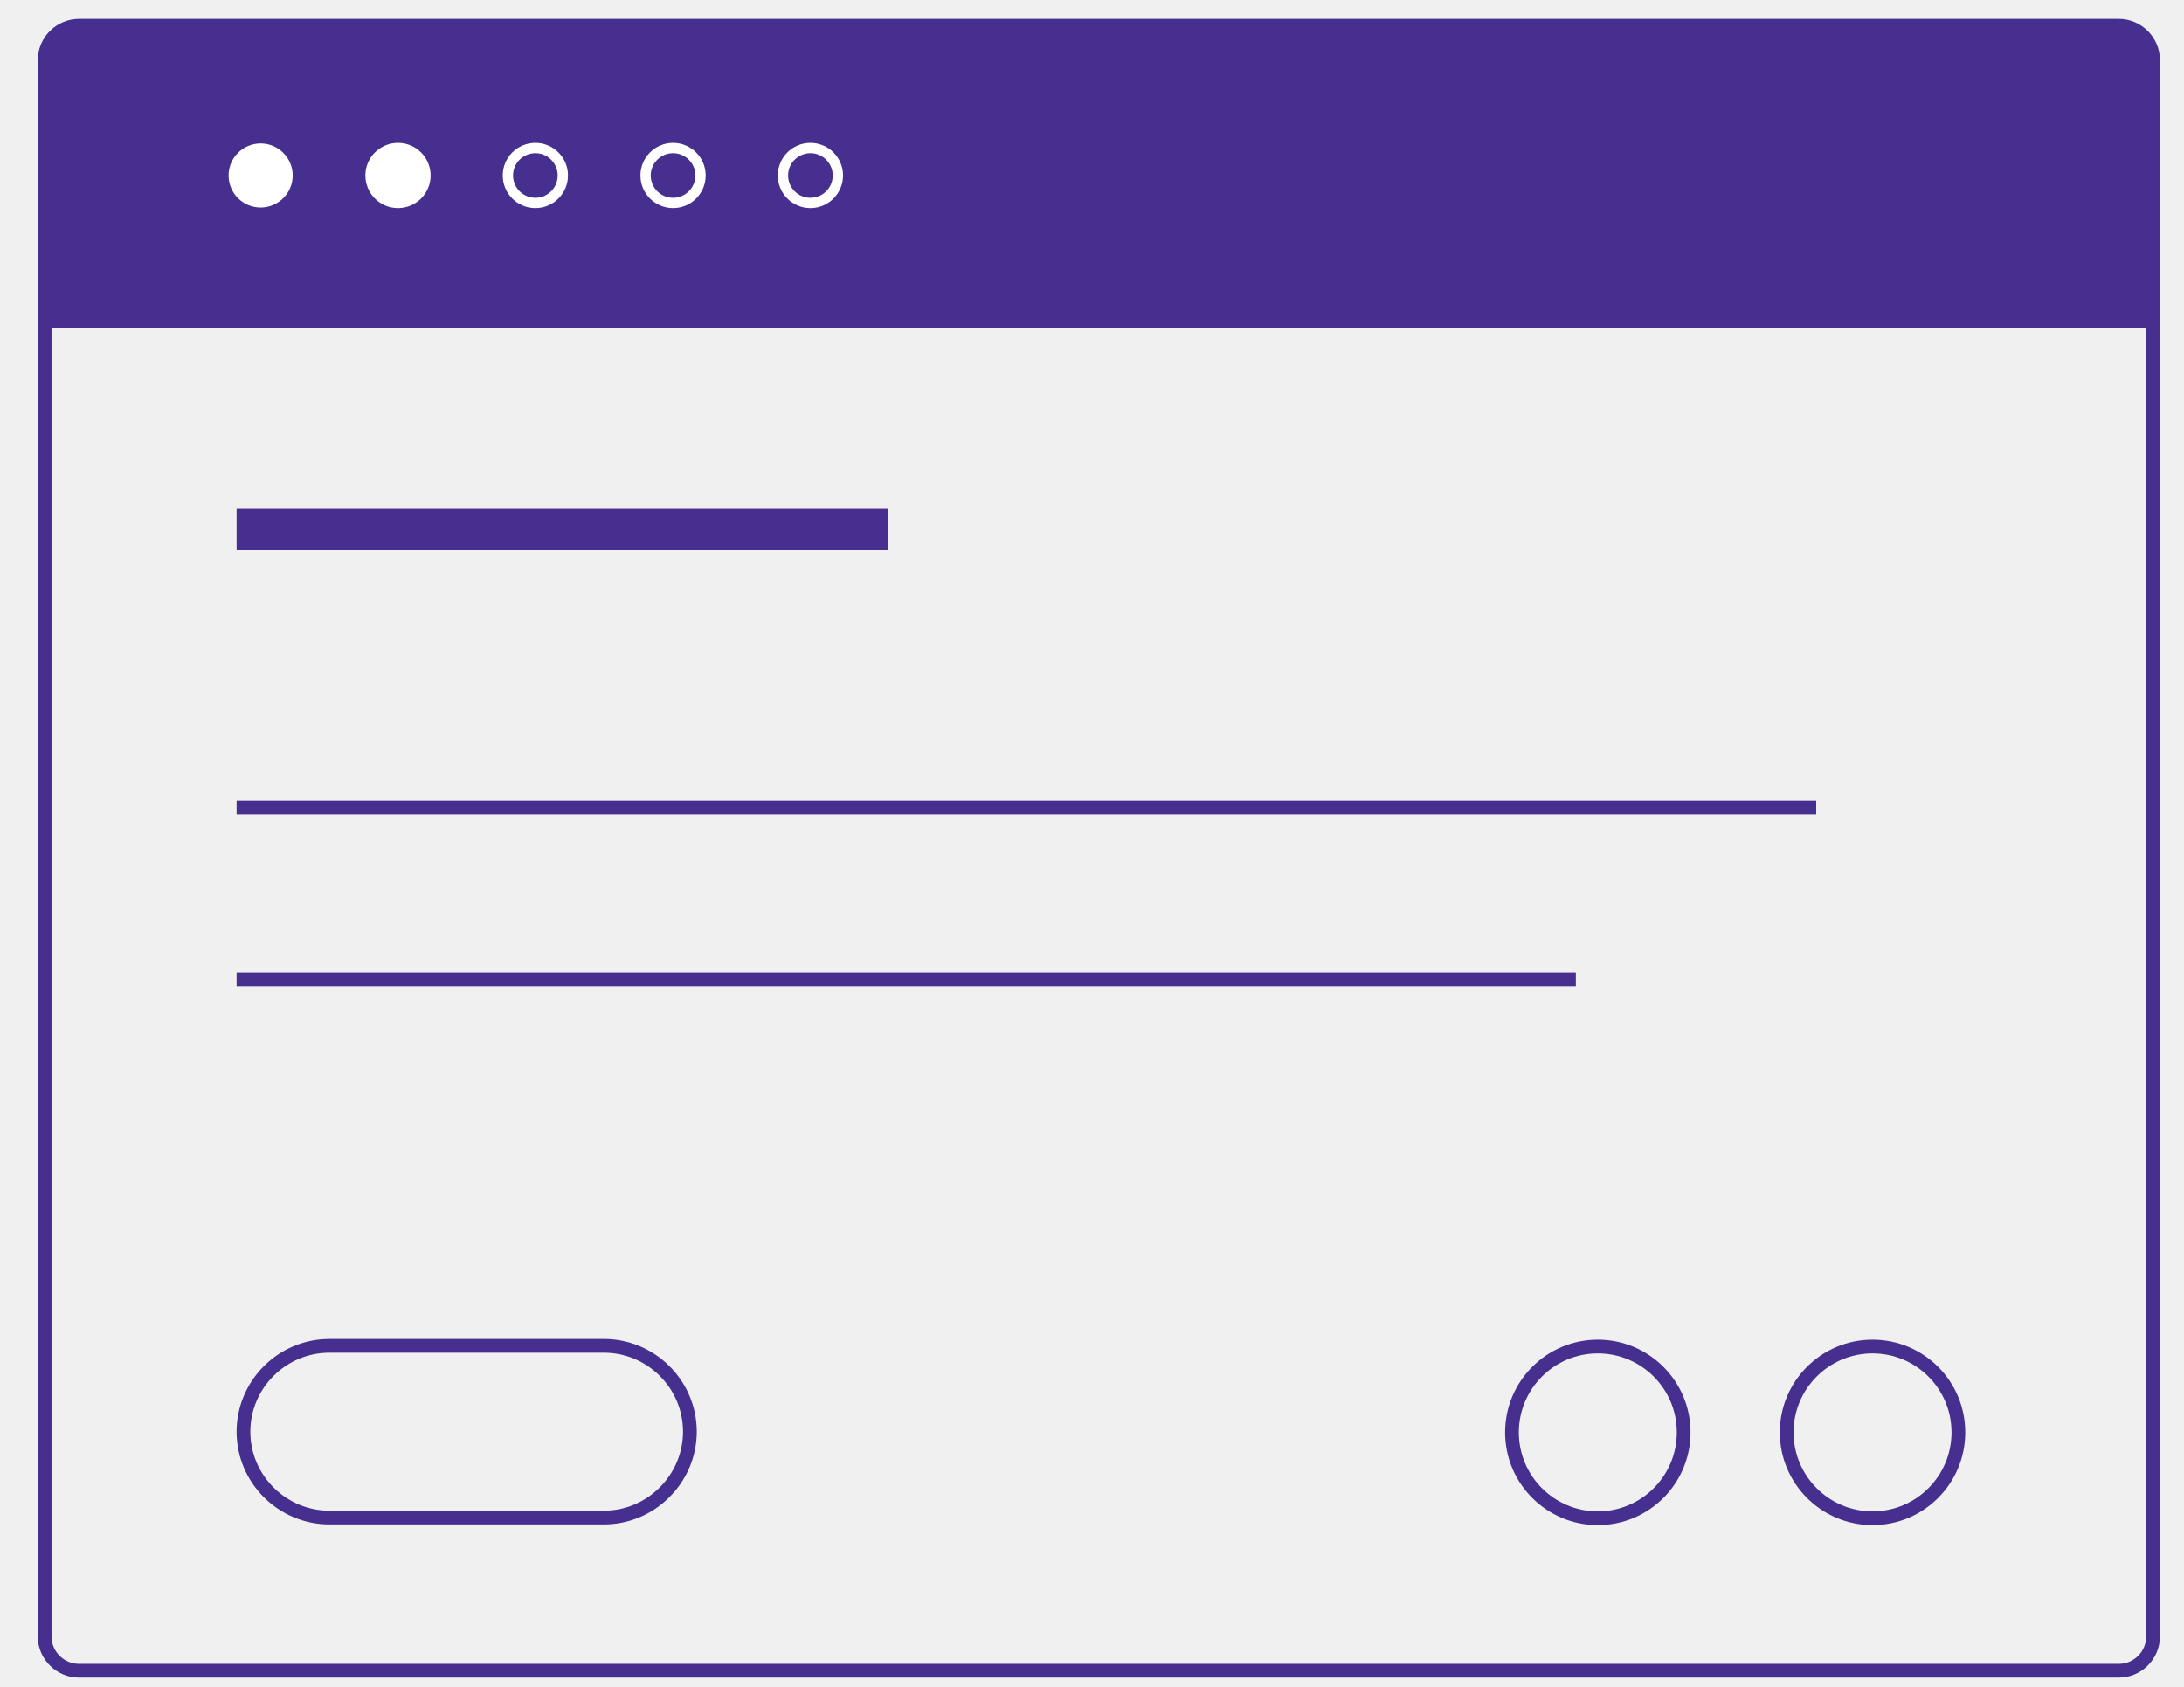
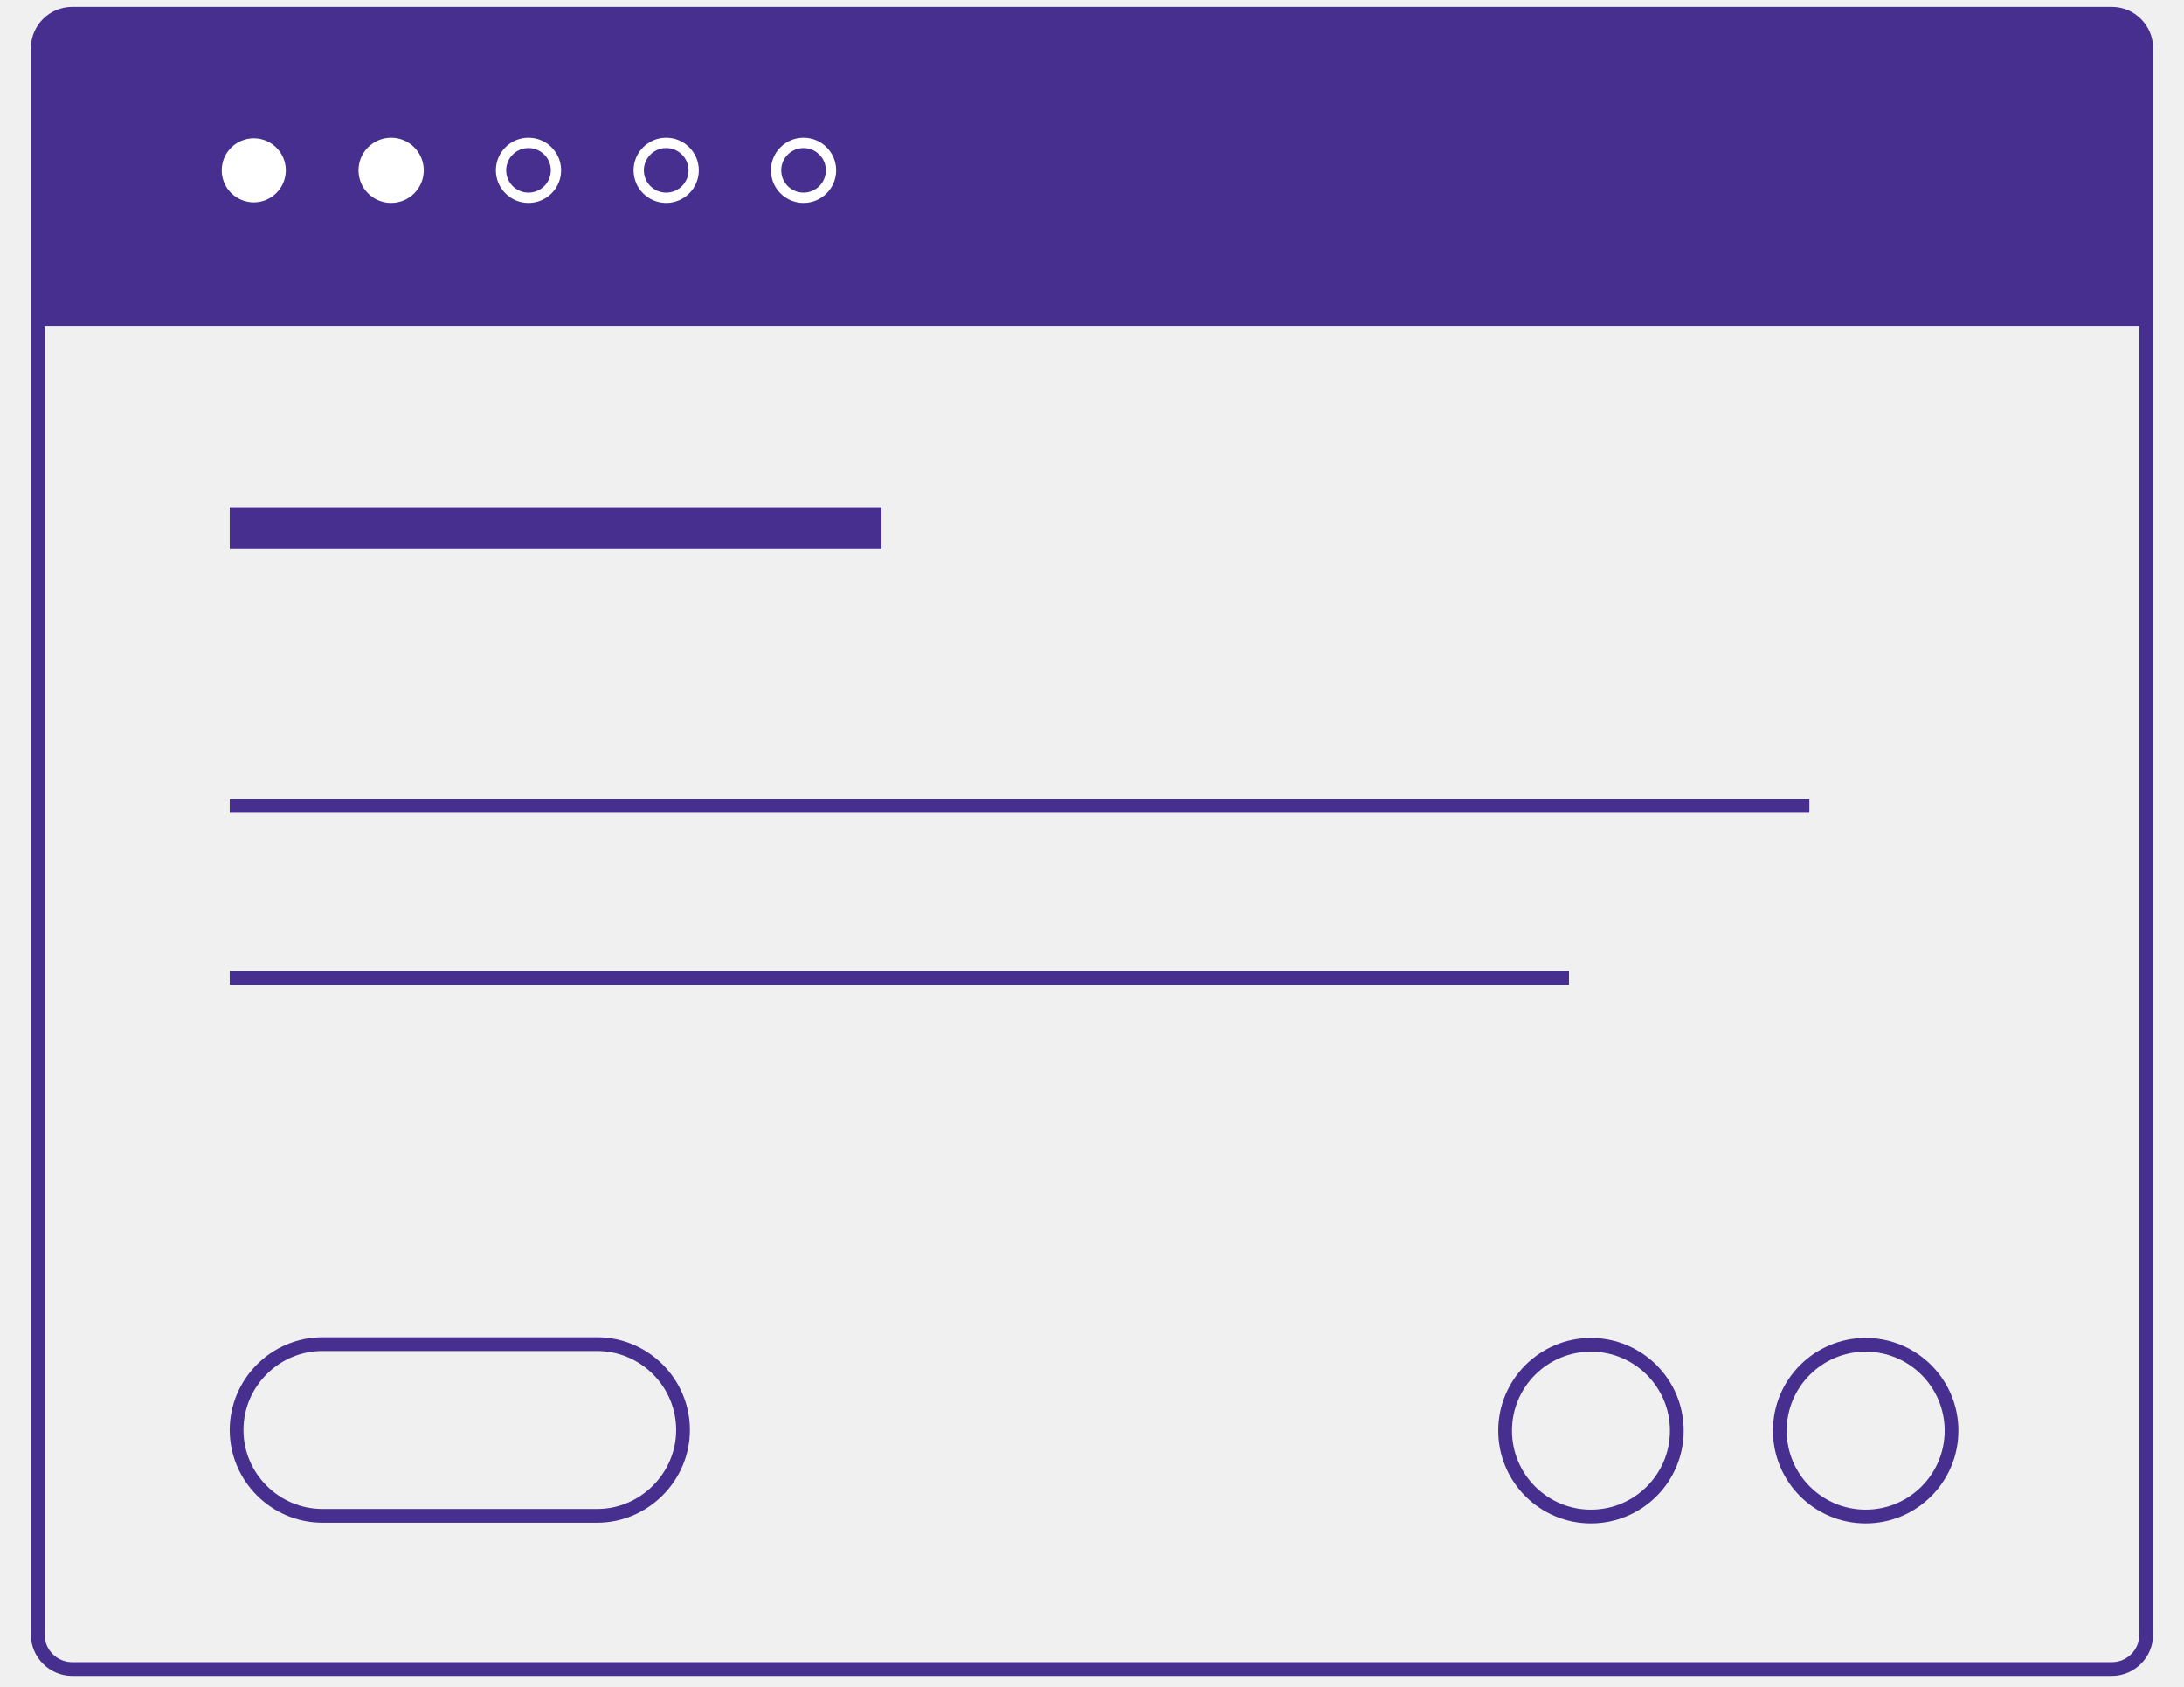
<svg xmlns="http://www.w3.org/2000/svg" version="1.1" id="Layer_1" x="0px" y="0px" viewBox="0 0 636 491" enable-background="new 0 0 636 491" xml:space="preserve">
-   <path fill="#462F8E" d="M627.8,95.4h-614V17.1c0-4.8,3.9-8.8,8.8-8.8H619c4.8,0,8.8,3.9,8.8,8.8V95.4z" />
-   <circle fill="#FFFFFF" stroke="#FFFFFF" stroke-width="2.667" stroke-miterlimit="10" cx="75.9" cy="51.1" r="8" />
-   <circle fill="none" stroke="#462F8E" stroke-width="4" stroke-miterlimit="10" cx="545.3" cy="417.1" r="25" />
-   <line fill="none" stroke="#462F8E" stroke-width="12" stroke-miterlimit="10" x1="68.9" y1="154.2" x2="258.7" y2="154.2" />
-   <line fill="none" stroke="#462F8E" stroke-width="4" stroke-miterlimit="10" x1="68.9" y1="235.2" x2="528.9" y2="235.2" />
-   <line fill="none" stroke="#462F8E" stroke-width="4" stroke-miterlimit="10" x1="68.9" y1="285.3" x2="458.9" y2="285.3" />
-   <path fill="none" stroke="#462F8E" stroke-width="4" stroke-miterlimit="10" d="M175.9,441.9h-80c-13.7,0-25-11.2-25-25v0  c0-13.7,11.2-25,25-25h80c13.7,0,25,11.2,25,25v0C200.9,430.6,189.6,441.9,175.9,441.9z" />
-   <circle fill="none" stroke="#462F8E" stroke-width="4" stroke-miterlimit="10" cx="465.3" cy="417.1" r="25" />
-   <circle fill="#FFFFFF" stroke="#FFFFFF" stroke-width="3" stroke-miterlimit="10" cx="115.9" cy="51.1" r="8" />
-   <circle fill="none" stroke="#FFFFFF" stroke-width="3" stroke-miterlimit="10" cx="155.9" cy="51.1" r="8" />
-   <circle fill="none" stroke="#FFFFFF" stroke-width="3" stroke-miterlimit="10" cx="196" cy="51.1" r="8" />
-   <circle fill="none" stroke="#FFFFFF" stroke-width="3" stroke-miterlimit="10" cx="236" cy="51.1" r="8" />
+   <path fill="#462F8E" d="M625.8,94.9h-614V13.6c0-4.8,3.9-8.8,8.8-8.8H617c4.8,0,8.8,3.9,8.8,8.8V94.9z" />
+   <circle fill="#FFFFFF" stroke="#FFFFFF" stroke-width="2.667" stroke-miterlimit="10" cx="73.9" cy="49.6" r="8" />
+   <circle fill="none" stroke="#462F8E" stroke-width="4" stroke-miterlimit="10" cx="543.3" cy="416.6" r="25" />
+   <line fill="none" stroke="#462F8E" stroke-width="12" stroke-miterlimit="10" x1="66.9" y1="153.7" x2="256.7" y2="153.7" />
+   <line fill="none" stroke="#462F8E" stroke-width="4" stroke-miterlimit="10" x1="66.9" y1="234.7" x2="526.9" y2="234.7" />
+   <line fill="none" stroke="#462F8E" stroke-width="4" stroke-miterlimit="10" x1="66.9" y1="284.8" x2="456.9" y2="284.8" />
+   <path fill="none" stroke="#462F8E" stroke-width="4" stroke-miterlimit="10" d="M173.9,441.4h-80c-13.7,0-25-11.2-25-25v0  c0-13.7,11.2-25,25-25h80c13.7,0,25,11.2,25,25v0C198.9,430.1,187.6,441.4,173.9,441.4z" />
+   <circle fill="none" stroke="#462F8E" stroke-width="4" stroke-miterlimit="10" cx="463.3" cy="416.6" r="25" />
+   <circle fill="#FFFFFF" stroke="#FFFFFF" stroke-width="3" stroke-miterlimit="10" cx="113.9" cy="49.6" r="8" />
+   <circle fill="none" stroke="#FFFFFF" stroke-width="3" stroke-miterlimit="10" cx="153.9" cy="49.6" r="8" />
+   <circle fill="none" stroke="#FFFFFF" stroke-width="3" stroke-miterlimit="10" cx="194" cy="49.6" r="8" />
+   <circle fill="none" stroke="#FFFFFF" stroke-width="3" stroke-miterlimit="10" cx="234" cy="49.6" r="8" />
  <g>
-     <path fill="#462F8E" d="M617,9.5c4.4,0,8,3.6,8,8v459c0,4.4-3.6,8-8,8H23c-4.4,0-8-3.6-8-8v-459c0-4.4,3.6-8,8-8H617 M617,5.5H23   c-6.6,0-12,5.4-12,12v459c0,6.6,5.4,12,12,12h594c6.6,0,12-5.4,12-12v-459C629,10.9,623.6,5.5,617,5.5L617,5.5z" />
+     <path fill="#462F8E" d="M615,6c4.4,0,8,3.6,8,8v462c0,4.4-3.6,8-8,8H21c-4.4,0-8-3.6-8-8V14c0-4.4,3.6-8,8-8H615 M615,2H21   C14.4,2,9,7.4,9,14v462c0,6.6,5.4,12,12,12h594c6.6,0,12-5.4,12-12V14C627,7.4,621.6,2,615,2L615,2z" />
  </g>
+   <g>
+     <line fill="none" stroke="#462F8E" stroke-width="4" stroke-miterlimit="10" x1="-484.6" y1="167" x2="-484.6" y2="252" />
+     <path fill="none" stroke="#462F8E" stroke-width="4" stroke-linecap="round" stroke-linejoin="round" stroke-miterlimit="10" d="   M-287.3,321.4v-67.9l0,0c0-1.1-0.9-1.9-1.9-1.9h-396.4c-1.1,0-1.9,0.9-1.9,1.9l0,0v67.9" />
+     <g>
+       <g>
+         <path fill="#462F8E" d="M-380.8,3.7c2.2,0,4,1.8,4,4v151.8c0,2.2-1.8,4-4,4h-211.7c-2.2,0-4-1.8-4-4V7.7c0-2.2,1.8-4,4-4H-380.8      M-380.8-0.3h-211.7c-4.4,0-8,3.6-8,8v151.8c0,4.4,3.6,8,8,8h211.7c4.4,0,8-3.6,8-8V7.7C-372.8,3.3-376.3-0.3-380.8-0.3     L-380.8-0.3z" />
+       </g>
+       <path fill="#462F8E" d="M-375.6,32h-223V7.3c0-3,2.4-5.3,5.3-5.3H-381c3,0,5.3,2.4,5.3,5.3V32z" />
+       <line fill="none" stroke="#462F8E" stroke-width="6" stroke-miterlimit="10" x1="-574.2" y1="59.1" x2="-494.4" y2="59.1" />
+       <line fill="none" stroke="#462F8E" stroke-width="3" stroke-miterlimit="10" x1="-574.2" y1="84.1" x2="-424.4" y2="84.1" />
+       <circle fill="none" stroke="#462F8E" stroke-width="3" stroke-miterlimit="10" cx="-409.1" cy="132.8" r="10" />
+       <path fill="none" stroke="#462F8E" stroke-width="3" stroke-miterlimit="10" d="M-538.3,142.8h-25c-5.5,0-10-4.5-10-10v0    c0-5.5,4.5-10,10-10h25c5.5,0,10,4.5,10,10v0C-528.3,138.3-532.8,142.8-538.3,142.8z" />
+     </g>
+     <g>
+       <g>
+         <path fill="#462F8E" d="M-580.9,324c2.2,0,4,1.8,4,4v151.8c0,2.2-1.8,4-4,4h-211.7c-2.2,0-4-1.8-4-4V328c0-2.2,1.8-4,4-4H-580.9      M-580.9,320h-211.7c-4.4,0-8,3.6-8,8v151.8c0,4.4,3.6,8,8,8h211.7c4.4,0,8-3.6,8-8V328C-572.9,323.6-576.5,320-580.9,320     L-580.9,320z" />
+       </g>
+       <path fill="#462F8E" d="M-575.8,352.3h-222v-24.7c0-3,2.4-5.3,5.3-5.3h211.3c3,0,5.3,2.4,5.3,5.3V352.3z" />
+       <line fill="none" stroke="#462F8E" stroke-width="6" stroke-miterlimit="10" x1="-774.4" y1="379.4" x2="-694.6" y2="379.4" />
+       <line fill="none" stroke="#462F8E" stroke-width="3" stroke-miterlimit="10" x1="-774.4" y1="404.4" x2="-624.5" y2="404.4" />
+       <circle fill="none" stroke="#462F8E" stroke-width="3" stroke-miterlimit="10" cx="-609.3" cy="453" r="10" />
+       <path fill="none" stroke="#462F8E" stroke-width="3" stroke-miterlimit="10" d="M-738.4,463h-25c-5.5,0-10-4.5-10-10v0    c0-5.5,4.5-10,10-10h25c5.5,0,10,4.5,10,10v0C-728.4,458.5-732.9,463-738.4,463z" />
+     </g>
+     <g>
+       <g>
+         <path fill="#462F8E" d="M-180.6,324c2.2,0,4,1.8,4,4v151.8c0,2.2-1.8,4-4,4h-211.7c-2.2,0-4-1.8-4-4V328c0-2.2,1.8-4,4-4H-180.6      M-180.6,320h-211.7c-4.4,0-8,3.6-8,8v151.8c0,4.4,3.6,8,8,8h211.7c4.4,0,8-3.6,8-8V328C-172.6,323.6-176.2,320-180.6,320     L-180.6,320z" />
+       </g>
+       <path fill="#462F8E" d="M-175.5,352.3h-222v-24.7c0-3,2.4-5.3,5.3-5.3h211.3c3,0,5.3,2.4,5.3,5.3V352.3z" />
+       <line fill="none" stroke="#462F8E" stroke-width="6" stroke-miterlimit="10" x1="-374.1" y1="379.4" x2="-294.3" y2="379.4" />
+       <line fill="none" stroke="#462F8E" stroke-width="3" stroke-miterlimit="10" x1="-374.1" y1="404.4" x2="-224.2" y2="404.4" />
+       <circle fill="none" stroke="#462F8E" stroke-width="3" stroke-miterlimit="10" cx="-209" cy="453" r="10" />
+       <path fill="none" stroke="#462F8E" stroke-width="3" stroke-miterlimit="10" d="M-338.1,463h-25c-5.5,0-10-4.5-10-10v0    c0-5.5,4.5-10,10-10h25c5.5,0,10,4.5,10,10v0C-328.1,458.5-332.6,463-338.1,463z" />
+     </g>
+   </g>
+   <g>
+     <g>
+       <path fill="#462F8E" d="M1395.8,325.3c2.2,0,4,1.8,4,4V481c0,2.2-1.8,4-4,4h-211.7c-2.2,0-4-1.8-4-4V329.3c0-2.2,1.8-4,4-4H1395.8     M1395.8,321.3h-211.7c-4.4,0-8,3.6-8,8V481c0,4.4,3.6,8,8,8h211.7c4.4,0,8-3.6,8-8V329.3C1403.8,324.8,1400.2,321.3,1395.8,321.3    L1395.8,321.3z" />
+     </g>
+     <path fill="#462F8E" d="M1401,353.5h-222v-24.7c0-3,2.4-5.3,5.3-5.3h211.3c3,0,5.3,2.4,5.3,5.3V353.5z" />
+     <line fill="none" stroke="#462F8E" stroke-width="6" stroke-miterlimit="10" x1="1202.4" y1="380.6" x2="1282.1" y2="380.6" />
+     <line fill="none" stroke="#462F8E" stroke-width="3" stroke-miterlimit="10" x1="1202.4" y1="405.7" x2="1352.2" y2="405.7" />
+     <circle fill="none" stroke="#462F8E" stroke-width="3" stroke-miterlimit="10" cx="1367.4" cy="454.3" r="10" />
+     <path fill="none" stroke="#462F8E" stroke-width="3" stroke-miterlimit="10" d="M1238.3,464.3h-25c-5.5,0-10-4.5-10-10v0   c0-5.5,4.5-10,10-10h25c5.5,0,10,4.5,10,10v0C1248.3,459.8,1243.8,464.3,1238.3,464.3z" />
+   </g>
+   <g>
+     <path fill="#462F8E" d="M1095.6,325.3c2.2,0,4,1.8,4,4V481c0,2.2-1.8,4-4,4H883.9c-2.2,0-4-1.8-4-4V329.3c0-2.2,1.8-4,4-4H1095.6    M1095.6,321.3H883.9c-4.4,0-8,3.6-8,8V481c0,4.4,3.6,8,8,8h211.7c4.4,0,8-3.6,8-8V329.3C1103.6,324.8,1100,321.3,1095.6,321.3   L1095.6,321.3z" />
+   </g>
+   <path fill="#462F8E" d="M1100.7,353.5h-222v-24.7c0-3,2.4-5.3,5.3-5.3h211.3c3,0,5.3,2.4,5.3,5.3V353.5z" />
+   <line fill="none" stroke="#462F8E" stroke-width="6" stroke-miterlimit="10" x1="902.1" y1="380.6" x2="981.9" y2="380.6" />
+   <line fill="none" stroke="#462F8E" stroke-width="3" stroke-miterlimit="10" x1="902.1" y1="405.7" x2="1052" y2="405.7" />
+   <circle fill="none" stroke="#462F8E" stroke-width="3" stroke-miterlimit="10" cx="1067.2" cy="454.3" r="10" />
+   <path fill="none" stroke="#462F8E" stroke-width="3" stroke-miterlimit="10" d="M938.1,464.3h-25c-5.5,0-10-4.5-10-10v0  c0-5.5,4.5-10,10-10h25c5.5,0,10,4.5,10,10v0C948.1,459.8,943.6,464.3,938.1,464.3z" />
+   <line fill="none" stroke="#462F8E" stroke-width="8" stroke-miterlimit="10" x1="920.1" y1="48.4" x2="1130" y2="48.4" />
+   <line fill="none" stroke="#462F8E" stroke-width="3" stroke-miterlimit="10" x1="920.1" y1="98.4" x2="1359.2" y2="98.4" />
+   <g>
+     <g>
+       <path fill="#462F8E" d="M1395.8,5c2.2,0,4,1.8,4,4v241.8c0,2.2-1.8,4-4,4H883.9c-2.2,0-4-1.8-4-4V9c0-2.2,1.8-4,4-4H1395.8     M1395.8,1H883.9c-4.4,0-8,3.6-8,8v241.8c0,4.4,3.6,8,8,8h511.9c4.4,0,8-3.6,8-8V9C1403.8,4.6,1400.2,1,1395.8,1L1395.8,1z" />
+     </g>
+   </g>
+   <rect x="920.6" y="189.4" fill="#462F8E" width="70" height="25" />
+   <line fill="none" stroke="#462F8E" stroke-width="3" stroke-miterlimit="10" x1="920.1" y1="143.4" x2="1359.2" y2="143.4" />
+   <path fill="none" stroke="#462F8E" stroke-width="4" stroke-linecap="round" stroke-linejoin="round" stroke-miterlimit="10" d="  M7.9-394.9" />
+   <path fill="none" stroke="#462F8E" stroke-width="4" stroke-linecap="round" stroke-linejoin="round" stroke-miterlimit="10" d="  M271.6-404.8H7.8" />
+   <g>
+     <g>
+       <path fill="#462F8E" d="M425.8-644.6c2.2,0,4,1.8,4,4v151.8c0,2.2-1.8,4-4,4H214.1c-2.2,0-4-1.8-4-4v-151.8c0-2.2,1.8-4,4-4H425.8     M425.8-648.6H214.1c-4.4,0-8,3.6-8,8v151.8c0,4.4,3.6,8,8,8h211.7c4.4,0,8-3.6,8-8v-151.8C433.8-645,430.3-648.6,425.8-648.6    L425.8-648.6z" />
+     </g>
+     <path fill="#462F8E" d="M431-616.4H208V-641c0-3,2.4-5.3,5.3-5.3h212.3c3,0,5.3,2.4,5.3,5.3V-616.4z" />
+     <line fill="none" stroke="#462F8E" stroke-width="6" stroke-miterlimit="10" x1="232.4" y1="-589.3" x2="312.2" y2="-589.3" />
+     <line fill="none" stroke="#462F8E" stroke-width="3" stroke-miterlimit="10" x1="232.4" y1="-564.2" x2="382.2" y2="-564.2" />
+     <circle fill="none" stroke="#462F8E" stroke-width="3" stroke-miterlimit="10" cx="397.5" cy="-515.6" r="10" />
+     <path fill="none" stroke="#462F8E" stroke-width="3" stroke-miterlimit="10" d="M268.3-505.6h-25c-5.5,0-10-4.5-10-10l0,0   c0-5.5,4.5-10,10-10h25c5.5,0,10,4.5,10,10l0,0C278.3-510.1,273.8-505.6,268.3-505.6z" />
+   </g>
+   <g>
+     <g>
+       <path fill="#462F8E" d="M224.7-326.4c2.2,0,4,1.8,4,4v151.8c0,2.2-1.8,4-4,4H13c-2.2,0-4-1.8-4-4v-151.8c0-2.2,1.8-4,4-4H224.7     M224.7-330.4H13c-4.4,0-8,3.6-8,8v151.8c0,4.4,3.6,8,8,8h211.7c4.4,0,8-3.6,8-8v-151.8C232.7-326.8,229.1-330.4,224.7-330.4    L224.7-330.4z" />
+     </g>
+     <path fill="#462F8E" d="M229.8-298.1H7.8v-24.7c0-3,2.4-5.3,5.3-5.3h211.3c3,0,5.3,2.4,5.3,5.3V-298.1z" />
+     <line fill="none" stroke="#462F8E" stroke-width="6" stroke-miterlimit="10" x1="31.2" y1="-271" x2="111" y2="-271" />
+     <line fill="none" stroke="#462F8E" stroke-width="3" stroke-miterlimit="10" x1="31.2" y1="-246" x2="181.1" y2="-246" />
+     <circle fill="none" stroke="#462F8E" stroke-width="3" stroke-miterlimit="10" cx="196.3" cy="-197.4" r="10" />
+     <path fill="none" stroke="#462F8E" stroke-width="3" stroke-miterlimit="10" d="M67.2-187.4h-25c-5.5,0-10-4.5-10-10v0   c0-5.5,4.5-10,10-10h25c5.5,0,10,4.5,10,10v0C77.2-191.9,72.7-187.4,67.2-187.4z" />
+   </g>
+   <g>
+     <g>
+       <path fill="#462F8E" d="M624-326.4c2.2,0,4,1.8,4,4v151.8c0,2.2-1.8,4-4,4H412.3c-2.2,0-4-1.8-4-4v-151.8c0-2.2,1.8-4,4-4H624     M624-330.4H412.3c-4.4,0-8,3.6-8,8v151.8c0,4.4,3.6,8,8,8H624c4.4,0,8-3.6,8-8v-151.8C632-326.8,628.4-330.4,624-330.4L624-330.4    z" />
+     </g>
+     <path fill="#462F8E" d="M629.1-298.1h-222v-24.7c0-3,2.4-5.3,5.3-5.3h211.3c3,0,5.3,2.4,5.3,5.3V-298.1z" />
+     <line fill="none" stroke="#462F8E" stroke-width="6" stroke-miterlimit="10" x1="430.5" y1="-271" x2="510.3" y2="-271" />
+     <line fill="none" stroke="#462F8E" stroke-width="3" stroke-miterlimit="10" x1="430.5" y1="-246" x2="580.4" y2="-246" />
+     <circle fill="none" stroke="#462F8E" stroke-width="3" stroke-miterlimit="10" cx="595.6" cy="-197.4" r="10" />
+     <path fill="none" stroke="#462F8E" stroke-width="3" stroke-miterlimit="10" d="M466.5-187.4h-25c-5.5,0-10-4.5-10-10v0   c0-5.5,4.5-10,10-10h25c5.5,0,10,4.5,10,10v0C476.5-191.9,472-187.4,466.5-187.4z" />
+   </g>
+   <path fill="none" stroke="#462F8E" stroke-width="4" stroke-linecap="round" stroke-linejoin="round" stroke-miterlimit="10" d="  M629.4-404.8H365.7" />
+   <polyline fill="none" stroke="#462F8E" stroke-width="6" stroke-linecap="round" stroke-linejoin="round" stroke-miterlimit="10" points="  333.9,-421.3 316.3,-400.3 307.3,-410.3 " />
</svg>
